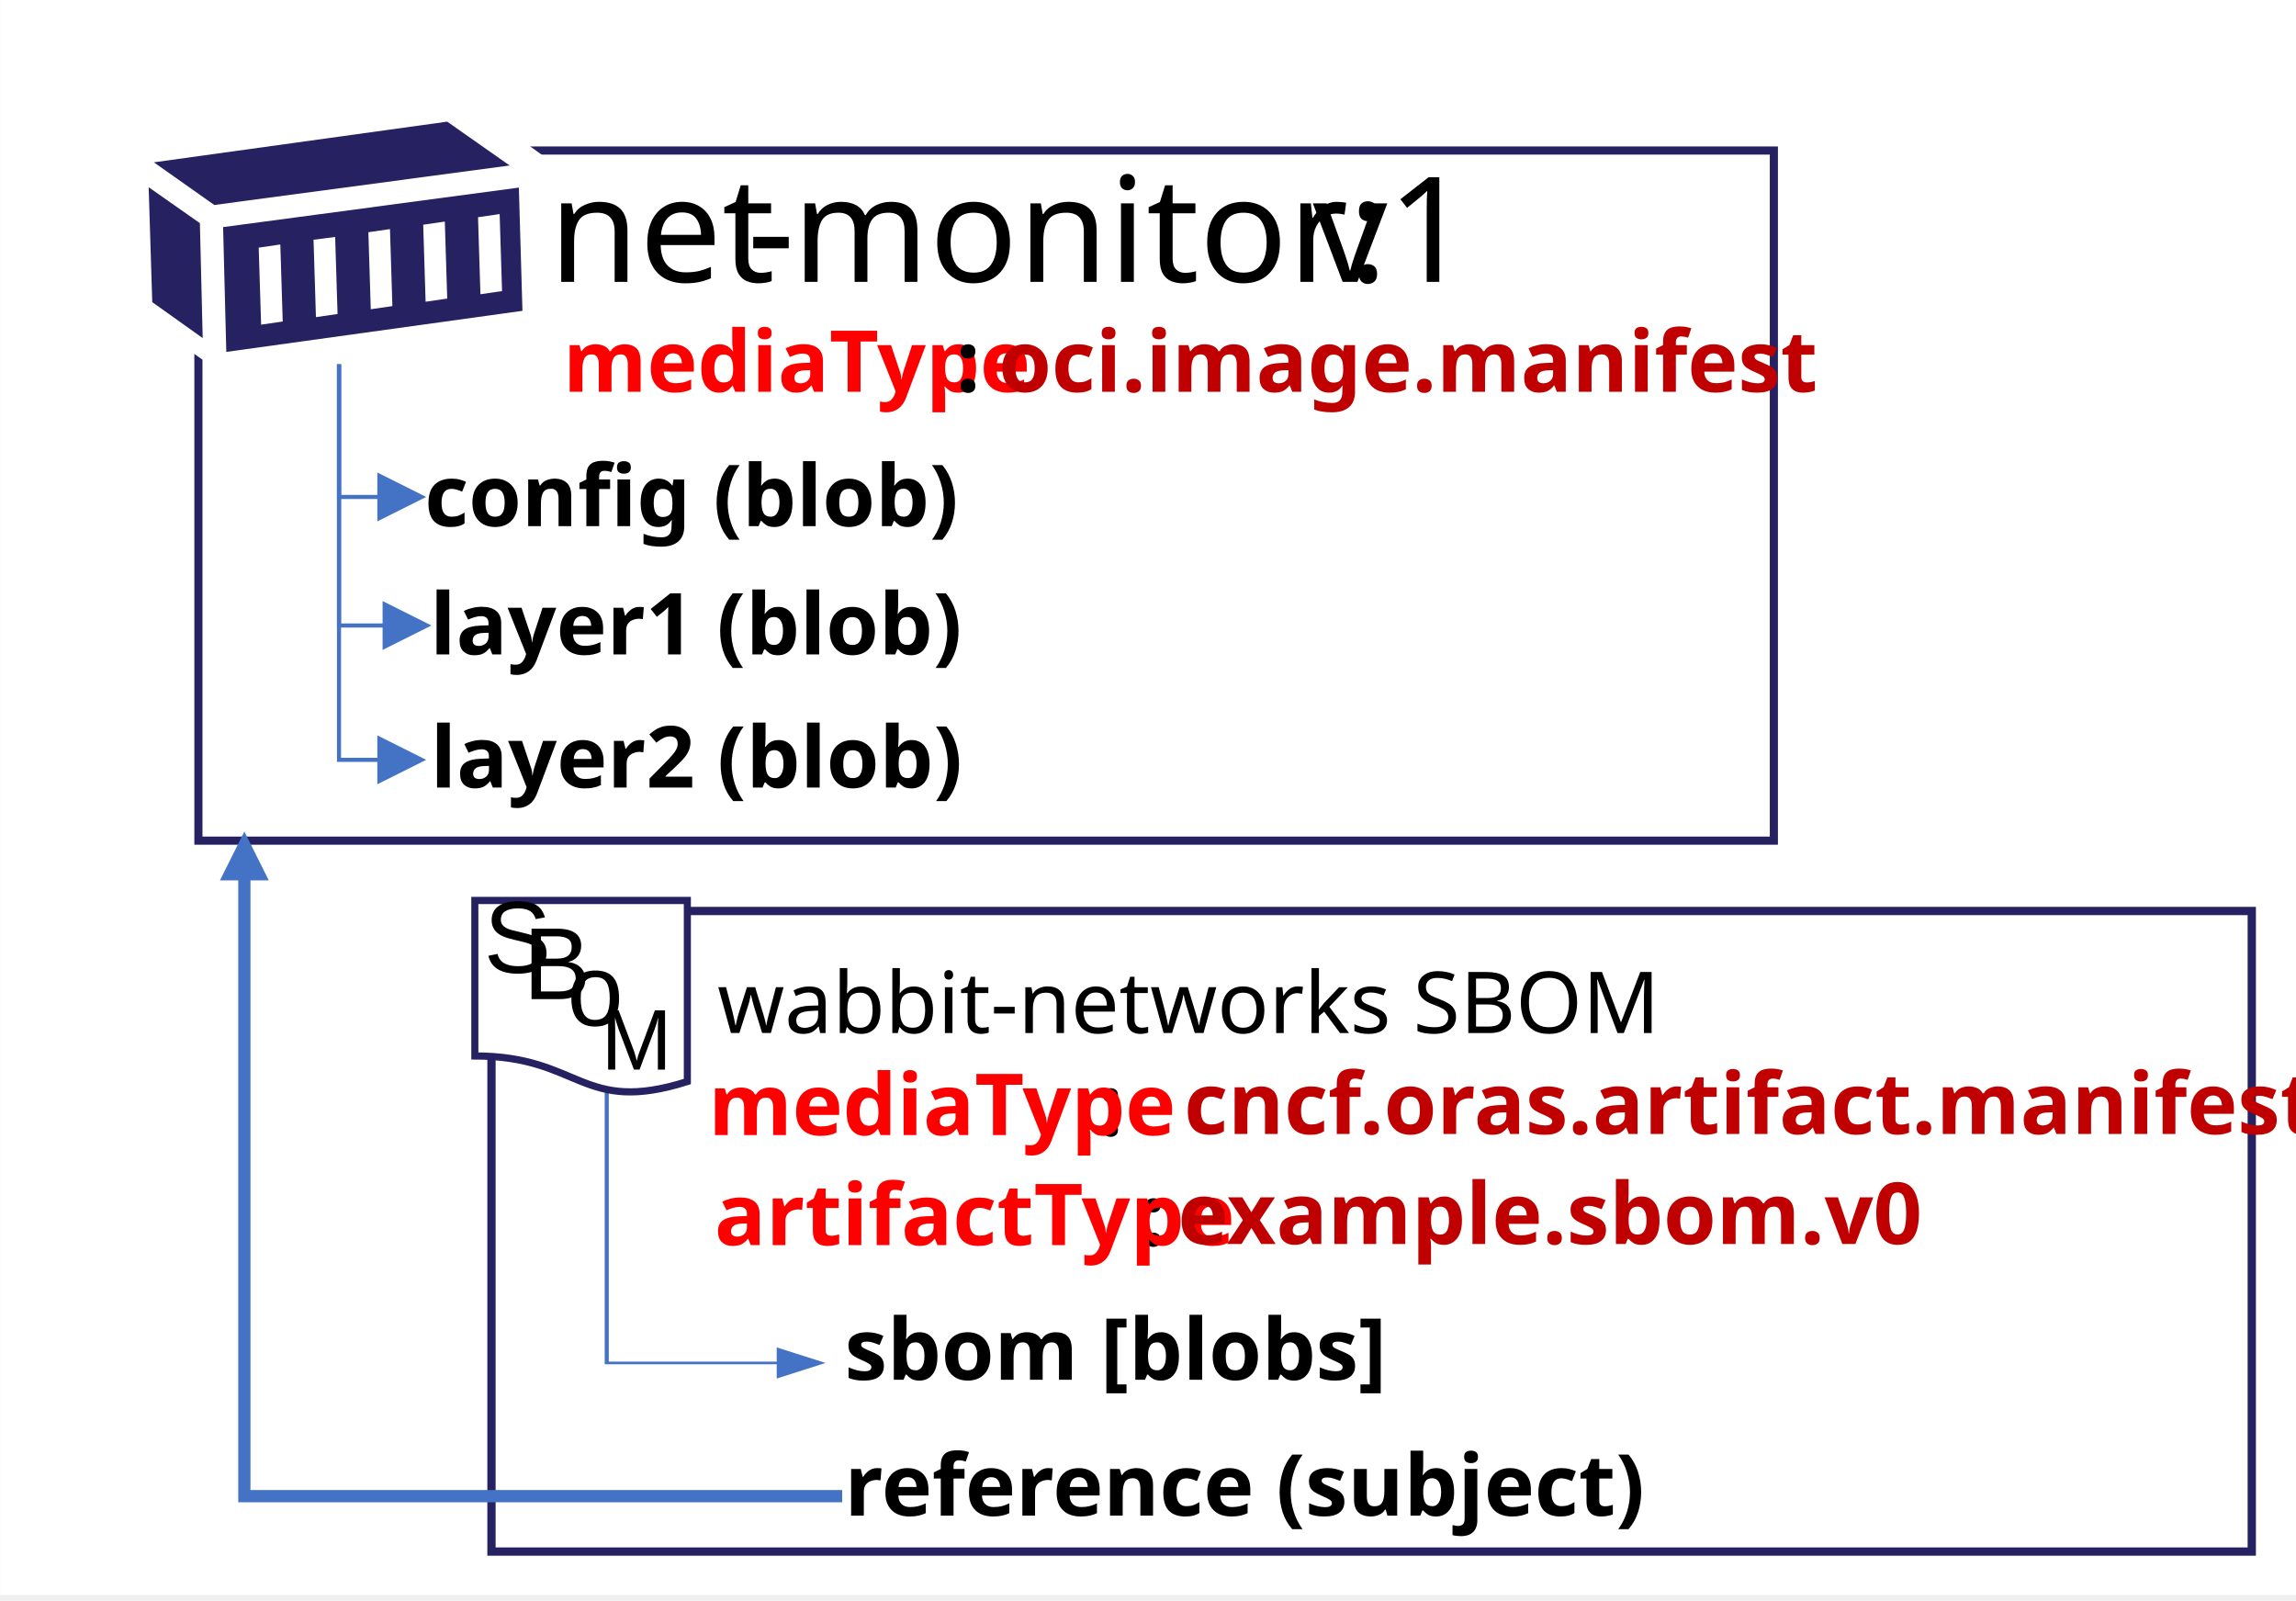
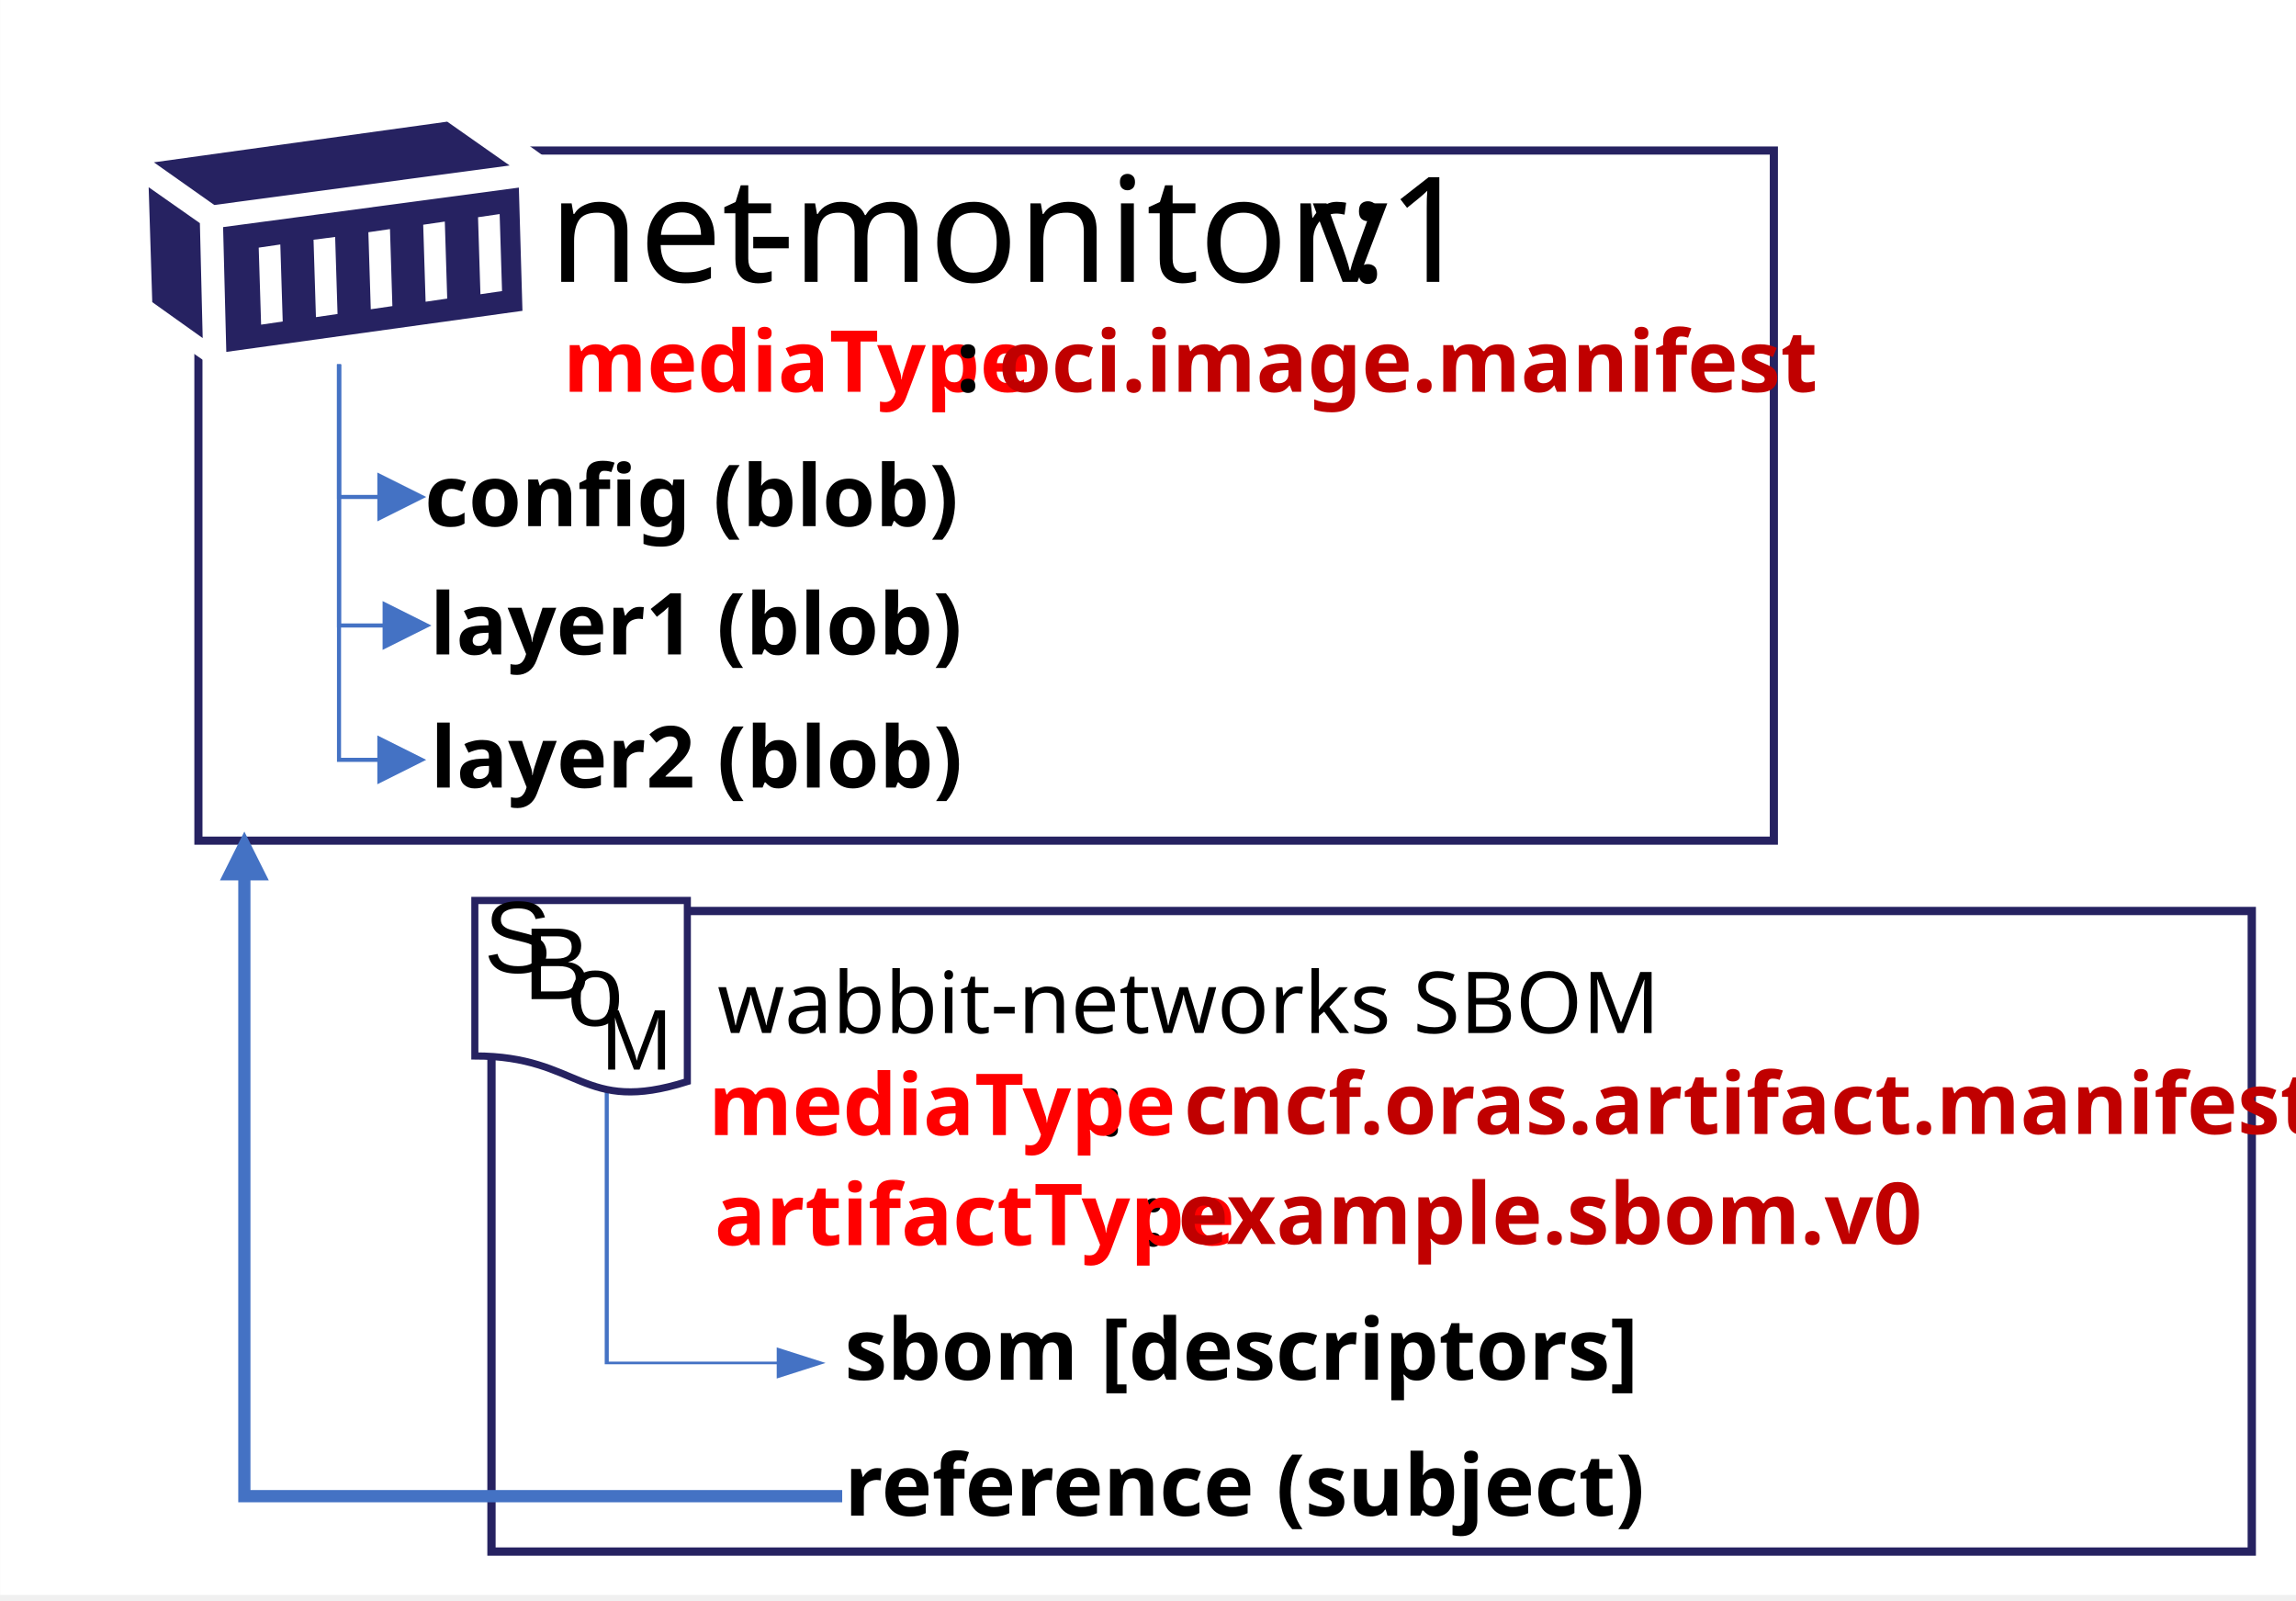
<svg xmlns="http://www.w3.org/2000/svg" width="99.483mm" height="69.321mm" viewBox="0 0 99.483 69.321" version="1.1" id="svg9533">
  <defs id="defs9530">
    <clipPath id="clip0">
      <rect x="504" y="20" width="376" height="262" id="rect9537" />
    </clipPath>
    <clipPath id="clip1">
      <rect x="518" y="30" width="62" height="42" id="rect9540" />
    </clipPath>
    <clipPath id="clip2">
      <rect x="518" y="30" width="62" height="42" id="rect9543" />
    </clipPath>
    <clipPath id="clip3">
      <rect x="518" y="20" width="62" height="62" id="rect9546" />
    </clipPath>
    <clipPath id="clip4">
      <rect x="575" y="162" width="33" height="33" id="rect9549" />
    </clipPath>
    <clipPath id="clip5">
      <rect x="575" y="162" width="33" height="33" id="rect9552" />
    </clipPath>
    <clipPath id="clip6">
      <rect x="574" y="162" width="35" height="33" id="rect9555" />
    </clipPath>
    <clipPath id="clip7">
      <rect x="574" y="162" width="35" height="33" id="rect9558" />
    </clipPath>
    <clipPath id="clip8">
      <rect x="574" y="162" width="34" height="33" id="rect9561" />
    </clipPath>
    <clipPath id="clip9">
      <rect x="574" y="162" width="34" height="33" id="rect9564" />
    </clipPath>
    <clipPath id="clip10">
      <rect x="574" y="162" width="34" height="33" id="rect9567" />
    </clipPath>
    <clipPath id="clip11">
      <rect x="574" y="162" width="34" height="33" id="rect9570" />
    </clipPath>
    <clipPath id="clip0-0">
      <rect x="591" y="357" width="33" height="33" id="rect33584" />
    </clipPath>
    <clipPath id="clip0-3">
      <rect x="591" y="357" width="33" height="33" id="rect213665" />
    </clipPath>
  </defs>
  <g id="layer1" transform="translate(0.3046117,-0.06652)">
    <g clip-path="url(#clip0)" transform="matrix(0.2645833,0,0,0.2645833,-133.6546,-5.225147)" id="g9681">
      <rect x="504.017" y="19.155" width="375.999" height="262" fill="#ffffff" id="rect9575" />
      <path d="m 536.492,44.648 h 258 v 112.999 h -258 z" stroke="#262261" stroke-width="1.333" stroke-miterlimit="8" fill="#ffffff" fill-rule="evenodd" id="path9577" />
      <text font-family="Calibri, Calibri_MSFontService, sans-serif" font-weight="400" font-size="24px" id="text9585" x="593.859" y="66.155">net<tspan font-size="24px" x="626.399" y="66.155" id="tspan9579">-</tspan>
        <tspan font-size="24px" x="633.733" y="66.155" id="tspan9581">monitor:</tspan>
        <tspan font-size="24px" x="718.999" y="66.155" id="tspan9583">v1</tspan>
      </text>
      <path d="m 581.366,37.148 13.089,9.444 c 0.183,8.45 0.355,16.899 0.539,25.349 l -57.454,7.207 -11.492,-7.953 c -0.183,-8.615 0.172,-18.224 0,-26.84 z" fill="#ffffff" fill-rule="evenodd" id="path9587" />
      <g clip-path="url(#clip1)" id="g9599" transform="translate(10.01717,7.15512)">
        <g clip-path="url(#clip2)" id="g9597">
          <g clip-path="url(#clip3)" id="g9595">
            <path d="M 60.724,43.328 60.142,23.151 12.352,29.618 12.869,50.053 Z m -3.686,-15.844 0.388,12.61 -3.492,0.517 -0.388,-12.61 z m -8.86,1.229 0.388,12.61 -3.492,0.517 -0.388,-12.61 z m -8.86,1.229 0.388,12.61 -3.492,0.517 -0.388,-12.61 z m -8.86,1.293 0.388,12.61 -3.492,0.517 -0.388,-12.675 z m -8.86,1.229 0.388,12.61 -3.492,0.517 -0.388,-12.61 z" fill="#262261" transform="matrix(1.01346,0,0,1,518,20.4118)" id="path9589" />
            <path d="M 0.905,41.905 9.054,47.79 8.601,28.971 0.323,23.087 Z" fill="#262261" transform="matrix(1.01346,0,0,1,518,20.4118)" id="path9591" />
            <path d="M 58.654,19.53 48.566,12.352 1.164,19.012 10.929,25.997 Z" fill="#262261" transform="matrix(1.01346,0,0,1,518,20.4118)" id="path9593" />
          </g>
        </g>
      </g>
      <text font-family="Calibri, Calibri_MSFontService, sans-serif" font-weight="700" font-size="14px" id="text9603" x="574.404" y="127.155">layer1 (blob)<tspan font-size="14px" x="573.544" y="149.155" id="tspan9601" />
      </text>
      <path d="m 567.987,122.752 h -8.803 v -43.097 h 0.666 v 42.764 l -0.333,-0.334 h 8.47 z m -1.333,-4.333 8,4 -8,4 z" fill="#4472c4" id="path9605" />
      <path d="m 567.127,144.747 h -7.943 v -65.092 h 0.666 v 64.759 l -0.333,-0.334 h 7.61 z m -1.333,-4.333 8,4 -8,4 z" fill="#4472c4" id="path9607" />
      <text font-family="Calibri, Calibri_MSFontService, sans-serif" font-weight="700" font-size="14px" id="text9609" x="573.544" y="106.155">config (blob)</text>
      <path d="m 567.127,101.703 h -7.943 v -22.048 h 0.666 v 21.715 l -0.333,-0.333 h 7.61 z m -1.333,-4.333 8,4 -8,4 z" fill="#4472c4" id="path9611" />
      <text fill="#ff0000" font-family="Calibri, Calibri_MSFontService, sans-serif" font-weight="700" font-size="14px" id="text9617" x="596.202" y="84.155">mediaType<tspan fill="#000000" font-size="14px" x="660.535" y="84.155" id="tspan9613">:</tspan>
        <tspan fill="#c00000" font-size="14px" x="667.535" y="84.155" id="tspan9615">oci.image.manifest</tspan>
      </text>
      <path d="M 584.485,169.166 H 872.756 V 274.052 H 584.485 Z" stroke="#262261" stroke-width="1.356" stroke-miterlimit="8" fill="#ffffff" fill-rule="evenodd" id="path9619" />
      <text font-family="Calibri, Calibri_MSFontService, sans-serif" font-weight="400" font-size="14px" id="text9657" x="621.475" y="189.155">wabbit-networks SBOM</text>
      <path d="m 632.529,243.382 h -29.5 v -45.232 h 0.666 v 45.02 l -0.333,-0.213 h 29.167 z m -1.333,-2.761 8,2.549 -8,2.549 z" fill="#4472c4" id="path9659" style="stroke-width:0.798" />
      <path d="m 641.921,265.98 h -98.904 v -103.158 h 2 v 102.158 l -1,-1 h 97.904 z m -101.904,-101.825 4,-8 4,8 z" fill="#4472c4" id="path9679" />
      <text xml:space="preserve" style="font-style:normal;font-weight:normal;font-size:40px;line-height:1.25;font-family:sans-serif;fill:#000000;fill-opacity:1;stroke:none" x="728.326" y="280.256" id="text13215">
        <tspan id="tspan13213" x="728.326" y="280.256"> </tspan>
      </text>
      <text font-family="Calibri, Calibri_MSFontService, sans-serif" font-weight="700" font-size="14px" id="text70671-3" x="574.481" y="148.953">layer2 (blob)</text>
      <text font-family="Calibri, Calibri_MSFontService, sans-serif" font-weight="400" font-size="14px" id="text75456-7" x="603.157" y="245.92">
-         <tspan font-size="14px" x="642.324" y="245.92" id="tspan75448-7" style="font-weight:bold">sbom [blobs]</tspan>
+         <tspan font-size="14px" x="642.324" y="245.92" id="tspan75448-7" style="font-weight:bold">sbom [descriptors]</tspan>
      </text>
      <text font-family="Calibri, Calibri_MSFontService, sans-serif" font-weight="400" font-size="14px" id="text75456-7-6" x="603.125" y="268.168">
        <tspan font-size="14px" x="642.291" y="268.168" id="tspan75448-7-2" style="font-weight:bold">reference (subject)</tspan>
      </text>
      <g id="g202427" transform="translate(1.908032,11.77866)">
        <text fill="#ff0000" font-family="Calibri, Calibri_MSFontService, sans-serif" font-weight="700" font-size="14px" id="text9617-2-6" x="624.639" y="212.201">
          <tspan fill="#000000" font-size="14px" x="688.972" y="212.201" id="tspan9613-6-8">:</tspan>
        </text>
        <text fill="#ff0000" font-family="Calibri, Calibri_MSFontService, sans-serif" font-weight="700" font-size="14px" id="text9617-2-8" x="619.083" y="212.093">artifactType<tspan fill="#000000" font-size="14px" x="683.416" y="212.093" id="tspan9613-6-2" />
        </text>
        <text fill="#ff0000" font-family="Calibri, Calibri_MSFontService, sans-serif" font-weight="700" font-size="14px" id="text9617-2-8-9" x="623.649" y="211.915">
          <tspan fill="#c00000" font-size="14px" x="694.982" y="211.915" id="tspan9615-5-0-7">example.sbom.v0</tspan>
        </text>
      </g>
      <g id="g202427-6" transform="translate(0.9219335,-6.242413)">
        <text fill="#ff0000" font-family="Calibri, Calibri_MSFontService, sans-serif" font-weight="700" font-size="14px" id="text9617-2-6-3" x="618.639" y="212.201">
          <tspan fill="#000000" font-size="14px" x="682.972" y="212.201" id="tspan9613-6-8-2">:</tspan>
        </text>
        <text fill="#ff0000" font-family="Calibri, Calibri_MSFontService, sans-serif" font-weight="700" font-size="14px" id="text9617-2-8-5" x="619.083" y="212.093">mediaType</text>
        <text fill="#ff0000" font-family="Calibri, Calibri_MSFontService, sans-serif" font-weight="700" font-size="14px" id="text9617-2-8-9-9" x="625.649" y="211.915">
          <tspan fill="#c00000" font-size="14px" x="696.982" y="211.915" id="tspan9615-5-0-7-0">cncf.oras.artifact.manifest.v1</tspan>
        </text>
      </g>
      <g clip-path="url(#clip0-3)" transform="matrix(1.421753,0,0,1.443047,-265.4251,-356.1043)" id="g213680">
        <path d="M 0,0 H 24.444 V 17.643 C 12.222,17.643 12.222,24.365 0,20.546 Z" stroke="#262261" stroke-width="0.815" stroke-miterlimit="8" fill="#ffffff" fill-rule="evenodd" transform="matrix(-1.00134,0,0,1,620.351,362.806)" id="path213670" />
        <text font-family="Calibri, Calibri_MSFontService, Arial" font-weight="400" font-size="19px" transform="matrix(0.611933,0,0,0.611111,596.912,371)" id="text213678">S<tspan font-size="19px" x="7.415" y="4.909" id="tspan213672">B</tspan>
          <tspan font-size="19px" x="15.682" y="9.818" id="tspan213674">o</tspan>
          <tspan font-size="16px" x="22.086" y="18" id="tspan213676">M</tspan>
        </text>
      </g>
    </g>
    <g clip-path="url(#clip0-0)" transform="matrix(0.2645833,0,0,0.2645833,-47.6135,61.73911)" id="g33599">
      <path d="M 0,0 H 24.444 V 17.643 C 12.222,17.643 12.222,24.365 0,20.546 Z" stroke="#262261" stroke-width="0.815" stroke-miterlimit="8" fill="#ffffff" fill-rule="evenodd" transform="matrix(-1.00134,0,0,1,620.351,362.806)" id="path33589" />
      <text font-family="Calibri, Calibri_MSFontService, Arial" font-weight="400" font-size="19px" transform="matrix(0.611933,0,0,0.611111,596.912,371)" id="text33597">S<tspan font-size="19px" x="7.415" y="4.909" id="tspan33591">B</tspan>
        <tspan font-size="19px" x="15.682" y="9.818" id="tspan33593">o</tspan>
        <tspan font-size="16px" x="22.086" y="18" id="tspan33595">M</tspan>
      </text>
    </g>
  </g>
</svg>
